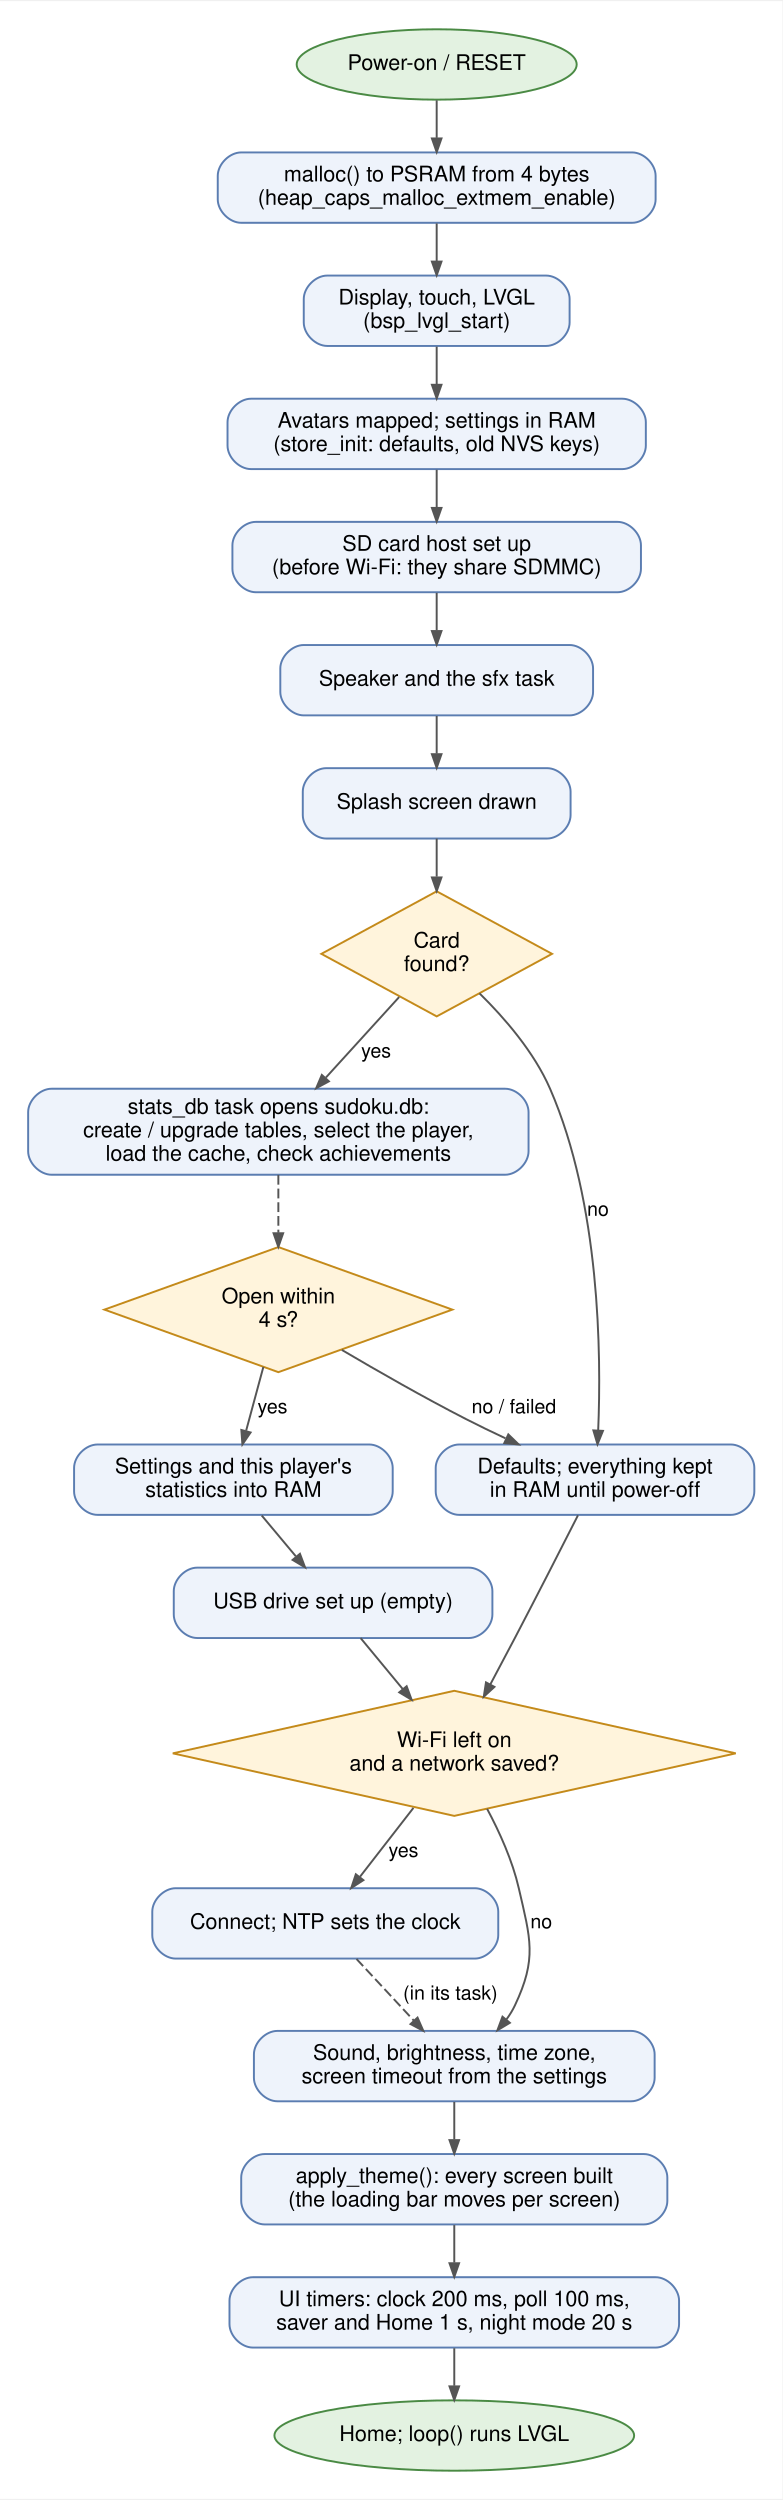
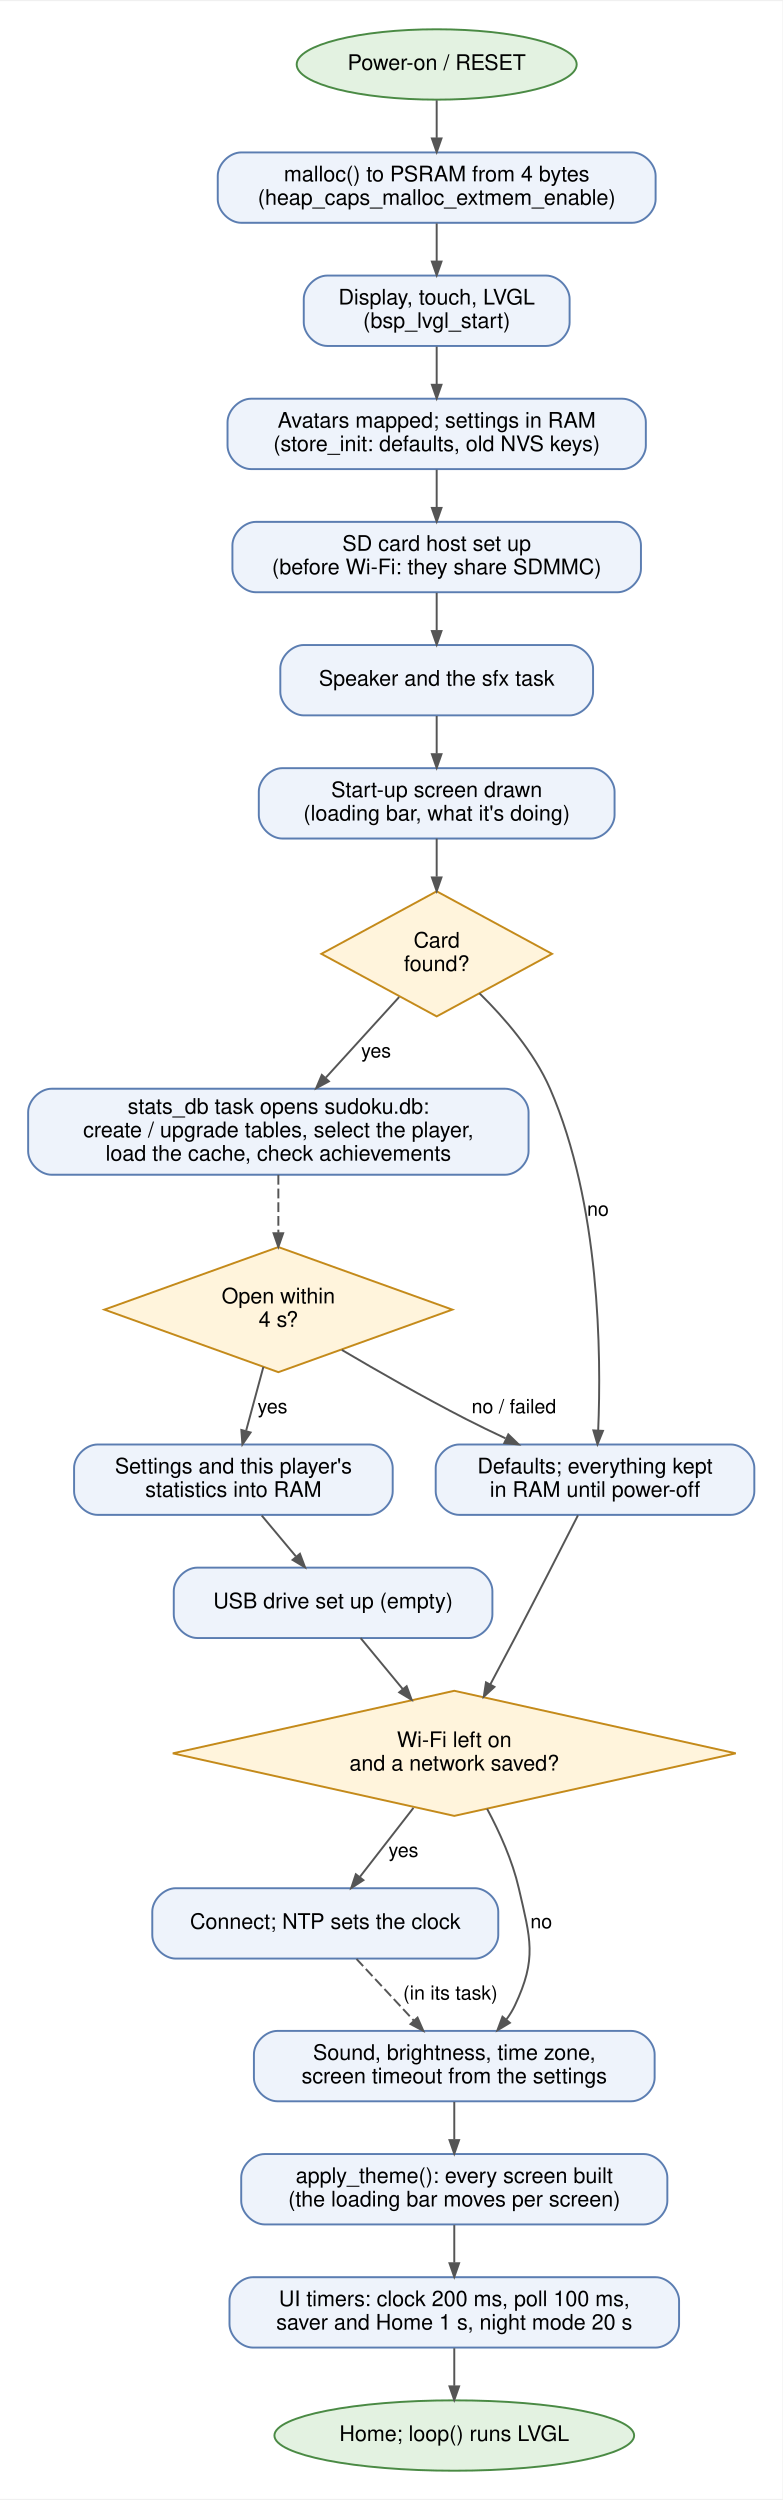
<svg xmlns="http://www.w3.org/2000/svg" width="400pt" height="1278pt" viewBox="0.00 0.00 400.30 1277.80">
  <g id="graph0" class="graph" transform="scale(1 1) rotate(0) translate(14.4 1263.4)">
    <polygon fill="white" stroke="transparent" points="-14.4,14.4 -14.4,-1263.4 385.9,-1263.4 385.9,14.4 -14.4,14.4" />
    <g id="node1" class="node">
      <ellipse fill="#e3f2e1" stroke="#4a8a44" cx="209" cy="-1231" rx="71.62" ry="18" />
      <text text-anchor="middle" x="209" y="-1228.2" font-family="Helvetica,sans-Serif" font-size="11.00">Power-on / RESET</text>
    </g>
    <g id="node2" class="node">
      <path fill="#eef3fb" stroke="#5b7db1" d="M309,-1186C309,-1186 109,-1186 109,-1186 103,-1186 97,-1180 97,-1174 97,-1174 97,-1162 97,-1162 97,-1156 103,-1150 109,-1150 109,-1150 309,-1150 309,-1150 315,-1150 321,-1156 321,-1162 321,-1162 321,-1174 321,-1174 321,-1180 315,-1186 309,-1186" />
      <text text-anchor="middle" x="209" y="-1171.2" font-family="Helvetica,sans-Serif" font-size="11.00">malloc() to PSRAM from 4 bytes</text>
      <text text-anchor="middle" x="209" y="-1159.2" font-family="Helvetica,sans-Serif" font-size="11.00">(heap_caps_malloc_extmem_enable)</text>
    </g>
    <g id="edge1" class="edge">
      <path fill="none" stroke="#555555" d="M209,-1212.68C209,-1206.71 209,-1199.9 209,-1193.46" />
      <polygon fill="#555555" stroke="#555555" points="211.45,-1193.15 209,-1186.15 206.55,-1193.15 211.45,-1193.15" />
    </g>
    <g id="node3" class="node">
      <path fill="#eef3fb" stroke="#5b7db1" d="M265,-1123C265,-1123 153,-1123 153,-1123 147,-1123 141,-1117 141,-1111 141,-1111 141,-1099 141,-1099 141,-1093 147,-1087 153,-1087 153,-1087 265,-1087 265,-1087 271,-1087 277,-1093 277,-1099 277,-1099 277,-1111 277,-1111 277,-1117 271,-1123 265,-1123" />
      <text text-anchor="middle" x="209" y="-1108.2" font-family="Helvetica,sans-Serif" font-size="11.00">Display, touch, LVGL</text>
      <text text-anchor="middle" x="209" y="-1096.2" font-family="Helvetica,sans-Serif" font-size="11.00">(bsp_lvgl_start)</text>
    </g>
    <g id="edge2" class="edge">
      <path fill="none" stroke="#555555" d="M209,-1149.68C209,-1143.71 209,-1136.9 209,-1130.46" />
      <polygon fill="#555555" stroke="#555555" points="211.45,-1130.15 209,-1123.15 206.55,-1130.15 211.45,-1130.15" />
    </g>
    <g id="node4" class="node">
      <path fill="#eef3fb" stroke="#5b7db1" d="M304,-1060C304,-1060 114,-1060 114,-1060 108,-1060 102,-1054 102,-1048 102,-1048 102,-1036 102,-1036 102,-1030 108,-1024 114,-1024 114,-1024 304,-1024 304,-1024 310,-1024 316,-1030 316,-1036 316,-1036 316,-1048 316,-1048 316,-1054 310,-1060 304,-1060" />
      <text text-anchor="middle" x="209" y="-1045.2" font-family="Helvetica,sans-Serif" font-size="11.00">Avatars mapped; settings in RAM</text>
      <text text-anchor="middle" x="209" y="-1033.2" font-family="Helvetica,sans-Serif" font-size="11.00">(store_init: defaults, old NVS keys)</text>
    </g>
    <g id="edge3" class="edge">
      <path fill="none" stroke="#555555" d="M209,-1086.68C209,-1080.71 209,-1073.9 209,-1067.46" />
      <polygon fill="#555555" stroke="#555555" points="211.45,-1067.15 209,-1060.15 206.55,-1067.15 211.45,-1067.15" />
    </g>
    <g id="node5" class="node">
      <path fill="#eef3fb" stroke="#5b7db1" d="M301.5,-997C301.5,-997 116.5,-997 116.5,-997 110.5,-997 104.5,-991 104.5,-985 104.5,-985 104.5,-973 104.5,-973 104.5,-967 110.5,-961 116.5,-961 116.5,-961 301.5,-961 301.5,-961 307.5,-961 313.5,-967 313.5,-973 313.5,-973 313.5,-985 313.5,-985 313.5,-991 307.5,-997 301.5,-997" />
      <text text-anchor="middle" x="209" y="-982.2" font-family="Helvetica,sans-Serif" font-size="11.00">SD card host set up</text>
      <text text-anchor="middle" x="209" y="-970.2" font-family="Helvetica,sans-Serif" font-size="11.00">(before Wi-Fi: they share SDMMC)</text>
    </g>
    <g id="edge4" class="edge">
      <path fill="none" stroke="#555555" d="M209,-1023.68C209,-1017.71 209,-1010.9 209,-1004.46" />
      <polygon fill="#555555" stroke="#555555" points="211.45,-1004.15 209,-997.15 206.55,-1004.15 211.45,-1004.15" />
    </g>
    <g id="node6" class="node">
      <path fill="#eef3fb" stroke="#5b7db1" d="M277,-934C277,-934 141,-934 141,-934 135,-934 129,-928 129,-922 129,-922 129,-910 129,-910 129,-904 135,-898 141,-898 141,-898 277,-898 277,-898 283,-898 289,-904 289,-910 289,-910 289,-922 289,-922 289,-928 283,-934 277,-934" />
      <text text-anchor="middle" x="209" y="-913.2" font-family="Helvetica,sans-Serif" font-size="11.00">Speaker and the sfx task</text>
    </g>
    <g id="edge5" class="edge">
      <path fill="none" stroke="#555555" d="M209,-960.68C209,-954.71 209,-947.9 209,-941.46" />
      <polygon fill="#555555" stroke="#555555" points="211.45,-941.15 209,-934.15 206.55,-941.15 211.45,-941.15" />
    </g>
    <g id="node7" class="node">
-       <path fill="#eef3fb" stroke="#5b7db1" d="M265.5,-871C265.5,-871 152.5,-871 152.5,-871 146.5,-871 140.5,-865 140.5,-859 140.5,-859 140.5,-847 140.5,-847 140.5,-841 146.5,-835 152.5,-835 152.5,-835 265.5,-835 265.5,-835 271.5,-835 277.5,-841 277.5,-847 277.5,-847 277.5,-859 277.5,-859 277.5,-865 271.5,-871 265.5,-871" />
-       <text text-anchor="middle" x="209" y="-850.2" font-family="Helvetica,sans-Serif" font-size="11.00">Splash screen drawn</text>
+       <path fill="#eef3fb" stroke="#5b7db1" d="M288,-871C288,-871 130,-871 130,-871 124,-871 118,-865 118,-859 118,-859 118,-847 118,-847 118,-841 124,-835 130,-835 130,-835 288,-835 288,-835 294,-835 300,-841 300,-847 300,-847 300,-859 300,-859 300,-865 294,-871 288,-871" />
+       <text text-anchor="middle" x="209" y="-856.2" font-family="Helvetica,sans-Serif" font-size="11.00">Start-up screen drawn</text>
+       <text text-anchor="middle" x="209" y="-844.2" font-family="Helvetica,sans-Serif" font-size="11.00">(loading bar, what it's doing)</text>
    </g>
    <g id="edge6" class="edge">
      <path fill="none" stroke="#555555" d="M209,-897.68C209,-891.71 209,-884.9 209,-878.46" />
      <polygon fill="#555555" stroke="#555555" points="211.45,-878.15 209,-871.15 206.55,-878.15 211.45,-878.15" />
    </g>
    <g id="node8" class="node">
      <polygon fill="#fff4dc" stroke="#c48a1a" points="209,-808 150,-776 209,-744 268,-776 209,-808" />
      <text text-anchor="middle" x="209" y="-779.2" font-family="Helvetica,sans-Serif" font-size="11.00">Card</text>
      <text text-anchor="middle" x="209" y="-767.2" font-family="Helvetica,sans-Serif" font-size="11.00">found?</text>
    </g>
    <g id="edge7" class="edge">
      <path fill="none" stroke="#555555" d="M209,-834.98C209,-829.14 209,-822.35 209,-815.5" />
      <polygon fill="#555555" stroke="#555555" points="211.45,-815.11 209,-808.11 206.55,-815.11 211.45,-815.11" />
    </g>
    <g id="node9" class="node">
      <path fill="#eef3fb" stroke="#5b7db1" d="M244,-707C244,-707 12,-707 12,-707 6,-707 0,-701 0,-695 0,-695 0,-675 0,-675 0,-669 6,-663 12,-663 12,-663 244,-663 244,-663 250,-663 256,-669 256,-675 256,-675 256,-695 256,-695 256,-701 250,-707 244,-707" />
      <text text-anchor="middle" x="128" y="-694.2" font-family="Helvetica,sans-Serif" font-size="11.00">stats_db task opens sudoku.db:</text>
      <text text-anchor="middle" x="128" y="-682.2" font-family="Helvetica,sans-Serif" font-size="11.00">create / upgrade tables, select the player,</text>
      <text text-anchor="middle" x="128" y="-670.2" font-family="Helvetica,sans-Serif" font-size="11.00">load the cache, check achievements</text>
    </g>
    <g id="edge8" class="edge">
      <path fill="none" stroke="#555555" d="M189.8,-753.91C178.59,-741.58 164.32,-725.91 152.33,-712.73" />
      <polygon fill="#555555" stroke="#555555" points="153.86,-710.78 147.34,-707.25 150.24,-714.07 153.86,-710.78" />
      <text text-anchor="middle" x="178" y="-723" font-family="Helvetica,sans-Serif" font-size="10.00">yes</text>
    </g>
    <g id="node12" class="node">
      <path fill="#eef3fb" stroke="#5b7db1" d="M359.5,-525C359.5,-525 220.5,-525 220.5,-525 214.5,-525 208.5,-519 208.5,-513 208.5,-513 208.5,-501 208.5,-501 208.5,-495 214.5,-489 220.5,-489 220.5,-489 359.5,-489 359.5,-489 365.5,-489 371.5,-495 371.5,-501 371.5,-501 371.5,-513 371.5,-513 371.5,-519 365.5,-525 359.5,-525" />
      <text text-anchor="middle" x="290" y="-510.2" font-family="Helvetica,sans-Serif" font-size="11.00">Defaults; everything kept</text>
      <text text-anchor="middle" x="290" y="-498.2" font-family="Helvetica,sans-Serif" font-size="11.00">in RAM until power-off</text>
    </g>
    <g id="edge9" class="edge">
      <path fill="none" stroke="#555555" d="M230.89,-755.81C243.66,-743.27 258.82,-725.78 267,-707 292.58,-648.26 293.25,-571.01 291.62,-532.31" />
      <polygon fill="#555555" stroke="#555555" points="294.06,-531.97 291.27,-525.1 289.16,-532.21 294.06,-531.97" />
      <text text-anchor="middle" x="291.5" y="-642" font-family="Helvetica,sans-Serif" font-size="10.00">no</text>
    </g>
    <g id="node10" class="node">
      <polygon fill="#fff4dc" stroke="#c48a1a" points="128,-626 39,-594 128,-562 217,-594 128,-626" />
      <text text-anchor="middle" x="128" y="-597.2" font-family="Helvetica,sans-Serif" font-size="11.00">Open within</text>
      <text text-anchor="middle" x="128" y="-585.2" font-family="Helvetica,sans-Serif" font-size="11.00">4 s?</text>
    </g>
    <g id="edge10" class="edge">
      <path fill="none" stroke="#555555" stroke-dasharray="5,2" d="M128,-662.91C128,-654.06 128,-643.48 128,-633.33" />
      <polygon fill="#555555" stroke="#555555" points="130.45,-633.06 128,-626.06 125.55,-633.06 130.45,-633.06" />
    </g>
    <g id="node11" class="node">
      <path fill="#eef3fb" stroke="#5b7db1" d="M174.5,-525C174.5,-525 35.5,-525 35.5,-525 29.5,-525 23.5,-519 23.5,-513 23.5,-513 23.5,-501 23.5,-501 23.5,-495 29.5,-489 35.5,-489 35.5,-489 174.5,-489 174.5,-489 180.5,-489 186.5,-495 186.5,-501 186.5,-501 186.5,-513 186.5,-513 186.5,-519 180.5,-525 174.5,-525" />
      <text text-anchor="middle" x="105" y="-510.2" font-family="Helvetica,sans-Serif" font-size="11.00">Settings and this player's</text>
      <text text-anchor="middle" x="105" y="-498.2" font-family="Helvetica,sans-Serif" font-size="11.00">statistics into RAM</text>
    </g>
    <g id="edge11" class="edge">
      <path fill="none" stroke="#555555" d="M120.34,-564.7C117.48,-554.13 114.26,-542.23 111.52,-532.08" />
      <polygon fill="#555555" stroke="#555555" points="113.8,-531.15 109.61,-525.03 109.07,-532.43 113.8,-531.15" />
      <text text-anchor="middle" x="125" y="-541" font-family="Helvetica,sans-Serif" font-size="10.00">yes</text>
    </g>
    <g id="edge12" class="edge">
      <path fill="none" stroke="#555555" d="M160.46,-573.39C178.87,-562.53 202.46,-549.04 224,-538 230.47,-534.69 237.38,-531.34 244.2,-528.15" />
      <polygon fill="#555555" stroke="#555555" points="245.65,-530.17 250.97,-525.01 243.59,-525.73 245.65,-530.17" />
      <text text-anchor="middle" x="248.5" y="-541" font-family="Helvetica,sans-Serif" font-size="10.00">no / failed</text>
    </g>
    <g id="node13" class="node">
      <path fill="#eef3fb" stroke="#5b7db1" d="M225.5,-462C225.5,-462 86.5,-462 86.5,-462 80.5,-462 74.5,-456 74.5,-450 74.5,-450 74.5,-438 74.5,-438 74.5,-432 80.5,-426 86.5,-426 86.5,-426 225.5,-426 225.5,-426 231.5,-426 237.5,-432 237.5,-438 237.5,-438 237.5,-450 237.5,-450 237.5,-456 231.5,-462 225.5,-462" />
      <text text-anchor="middle" x="156" y="-441.2" font-family="Helvetica,sans-Serif" font-size="11.00">USB drive set up (empty)</text>
    </g>
    <g id="edge13" class="edge">
      <path fill="none" stroke="#555555" d="M119.48,-488.68C124.91,-482.19 131.16,-474.71 136.95,-467.79" />
      <polygon fill="#555555" stroke="#555555" points="139.05,-469.09 141.66,-462.15 135.29,-465.95 139.05,-469.09" />
    </g>
    <g id="node14" class="node">
      <polygon fill="#fff4dc" stroke="#c48a1a" points="218,-399 74,-367 218,-335 362,-367 218,-399" />
      <text text-anchor="middle" x="218" y="-370.2" font-family="Helvetica,sans-Serif" font-size="11.00">Wi-Fi left on</text>
      <text text-anchor="middle" x="218" y="-358.2" font-family="Helvetica,sans-Serif" font-size="11.00">and a network saved?</text>
    </g>
    <g id="edge14" class="edge">
      <path fill="none" stroke="#555555" d="M281.29,-488.79C273.05,-472.56 260.29,-447.57 249,-426 244.99,-418.33 240.63,-410.12 236.49,-402.36" />
      <polygon fill="#555555" stroke="#555555" points="238.54,-400.99 233.08,-395.97 234.22,-403.3 238.54,-400.99" />
    </g>
    <g id="edge15" class="edge">
      <path fill="none" stroke="#555555" d="M170.07,-425.98C176.46,-418.25 184.24,-408.84 191.65,-399.88" />
      <polygon fill="#555555" stroke="#555555" points="193.63,-401.33 196.2,-394.37 189.85,-398.2 193.63,-401.33" />
    </g>
    <g id="node15" class="node">
      <path fill="#eef3fb" stroke="#5b7db1" d="M228.5,-298C228.5,-298 75.5,-298 75.5,-298 69.5,-298 63.5,-292 63.5,-286 63.5,-286 63.5,-274 63.5,-274 63.5,-268 69.5,-262 75.5,-262 75.5,-262 228.5,-262 228.5,-262 234.5,-262 240.5,-268 240.5,-274 240.5,-274 240.5,-286 240.5,-286 240.5,-292 234.5,-298 228.5,-298" />
      <text text-anchor="middle" x="152" y="-277.2" font-family="Helvetica,sans-Serif" font-size="11.00">Connect; NTP sets the clock</text>
    </g>
    <g id="edge16" class="edge">
      <path fill="none" stroke="#555555" d="M197.12,-339.11C188.32,-327.78 178.19,-314.74 169.77,-303.88" />
      <polygon fill="#555555" stroke="#555555" points="171.5,-302.13 165.28,-298.1 167.63,-305.13 171.5,-302.13" />
      <text text-anchor="middle" x="192" y="-314" font-family="Helvetica,sans-Serif" font-size="10.00">yes</text>
    </g>
    <g id="node16" class="node">
      <path fill="#eef3fb" stroke="#5b7db1" d="M308.5,-225C308.5,-225 127.5,-225 127.5,-225 121.5,-225 115.5,-219 115.5,-213 115.5,-213 115.5,-201 115.5,-201 115.5,-195 121.5,-189 127.5,-189 127.5,-189 308.5,-189 308.5,-189 314.5,-189 320.5,-195 320.5,-201 320.5,-201 320.5,-213 320.5,-213 320.5,-219 314.5,-225 308.5,-225" />
      <text text-anchor="middle" x="218" y="-210.2" font-family="Helvetica,sans-Serif" font-size="11.00">Sound, brightness, time zone,</text>
      <text text-anchor="middle" x="218" y="-198.2" font-family="Helvetica,sans-Serif" font-size="11.00">screen timeout from the settings</text>
    </g>
    <g id="edge17" class="edge">
      <path fill="none" stroke="#555555" d="M234.8,-338.6C241.22,-326.6 247.77,-312.07 251,-298 256.98,-272 260.42,-262.11 249,-238 247.84,-235.55 246.39,-233.2 244.76,-230.97" />
      <polygon fill="#555555" stroke="#555555" points="246.43,-229.14 240.07,-225.33 242.66,-232.28 246.43,-229.14" />
      <text text-anchor="middle" x="262.5" y="-277.5" font-family="Helvetica,sans-Serif" font-size="10.00">no</text>
    </g>
    <g id="edge18" class="edge">
      <path fill="none" stroke="#555555" stroke-dasharray="5,2" d="M167.98,-261.81C176.81,-252.31 187.89,-240.39 197.38,-230.19" />
      <polygon fill="#555555" stroke="#555555" points="199.2,-231.82 202.17,-225.03 195.61,-228.49 199.2,-231.82" />
      <text text-anchor="middle" x="216" y="-241" font-family="Helvetica,sans-Serif" font-size="10.00">(in its task)</text>
    </g>
    <g id="node17" class="node">
      <path fill="#eef3fb" stroke="#5b7db1" d="M315,-162C315,-162 121,-162 121,-162 115,-162 109,-156 109,-150 109,-150 109,-138 109,-138 109,-132 115,-126 121,-126 121,-126 315,-126 315,-126 321,-126 327,-132 327,-138 327,-138 327,-150 327,-150 327,-156 321,-162 315,-162" />
      <text text-anchor="middle" x="218" y="-147.2" font-family="Helvetica,sans-Serif" font-size="11.00">apply_theme(): every screen built</text>
      <text text-anchor="middle" x="218" y="-135.2" font-family="Helvetica,sans-Serif" font-size="11.00">(the loading bar moves per screen)</text>
    </g>
    <g id="edge19" class="edge">
      <path fill="none" stroke="#555555" d="M218,-188.68C218,-182.71 218,-175.9 218,-169.46" />
      <polygon fill="#555555" stroke="#555555" points="220.45,-169.15 218,-162.15 215.55,-169.15 220.45,-169.15" />
    </g>
    <g id="node18" class="node">
      <path fill="#eef3fb" stroke="#5b7db1" d="M321,-99C321,-99 115,-99 115,-99 109,-99 103,-93 103,-87 103,-87 103,-75 103,-75 103,-69 109,-63 115,-63 115,-63 321,-63 321,-63 327,-63 333,-69 333,-75 333,-75 333,-87 333,-87 333,-93 327,-99 321,-99" />
      <text text-anchor="middle" x="218" y="-84.2" font-family="Helvetica,sans-Serif" font-size="11.00">UI timers: clock 200 ms, poll 100 ms,</text>
      <text text-anchor="middle" x="218" y="-72.2" font-family="Helvetica,sans-Serif" font-size="11.00">saver and Home 1 s, night mode 20 s</text>
    </g>
    <g id="edge20" class="edge">
      <path fill="none" stroke="#555555" d="M218,-125.68C218,-119.71 218,-112.9 218,-106.46" />
      <polygon fill="#555555" stroke="#555555" points="220.45,-106.15 218,-99.15 215.55,-106.15 220.45,-106.15" />
    </g>
    <g id="node19" class="node">
      <ellipse fill="#e3f2e1" stroke="#4a8a44" cx="218" cy="-18" rx="92.01" ry="18" />
      <text text-anchor="middle" x="218" y="-15.2" font-family="Helvetica,sans-Serif" font-size="11.00">Home; loop() runs LVGL</text>
    </g>
    <g id="edge21" class="edge">
      <path fill="none" stroke="#555555" d="M218,-62.68C218,-56.71 218,-49.9 218,-43.46" />
      <polygon fill="#555555" stroke="#555555" points="220.45,-43.15 218,-36.15 215.55,-43.15 220.45,-43.15" />
    </g>
  </g>
</svg>
